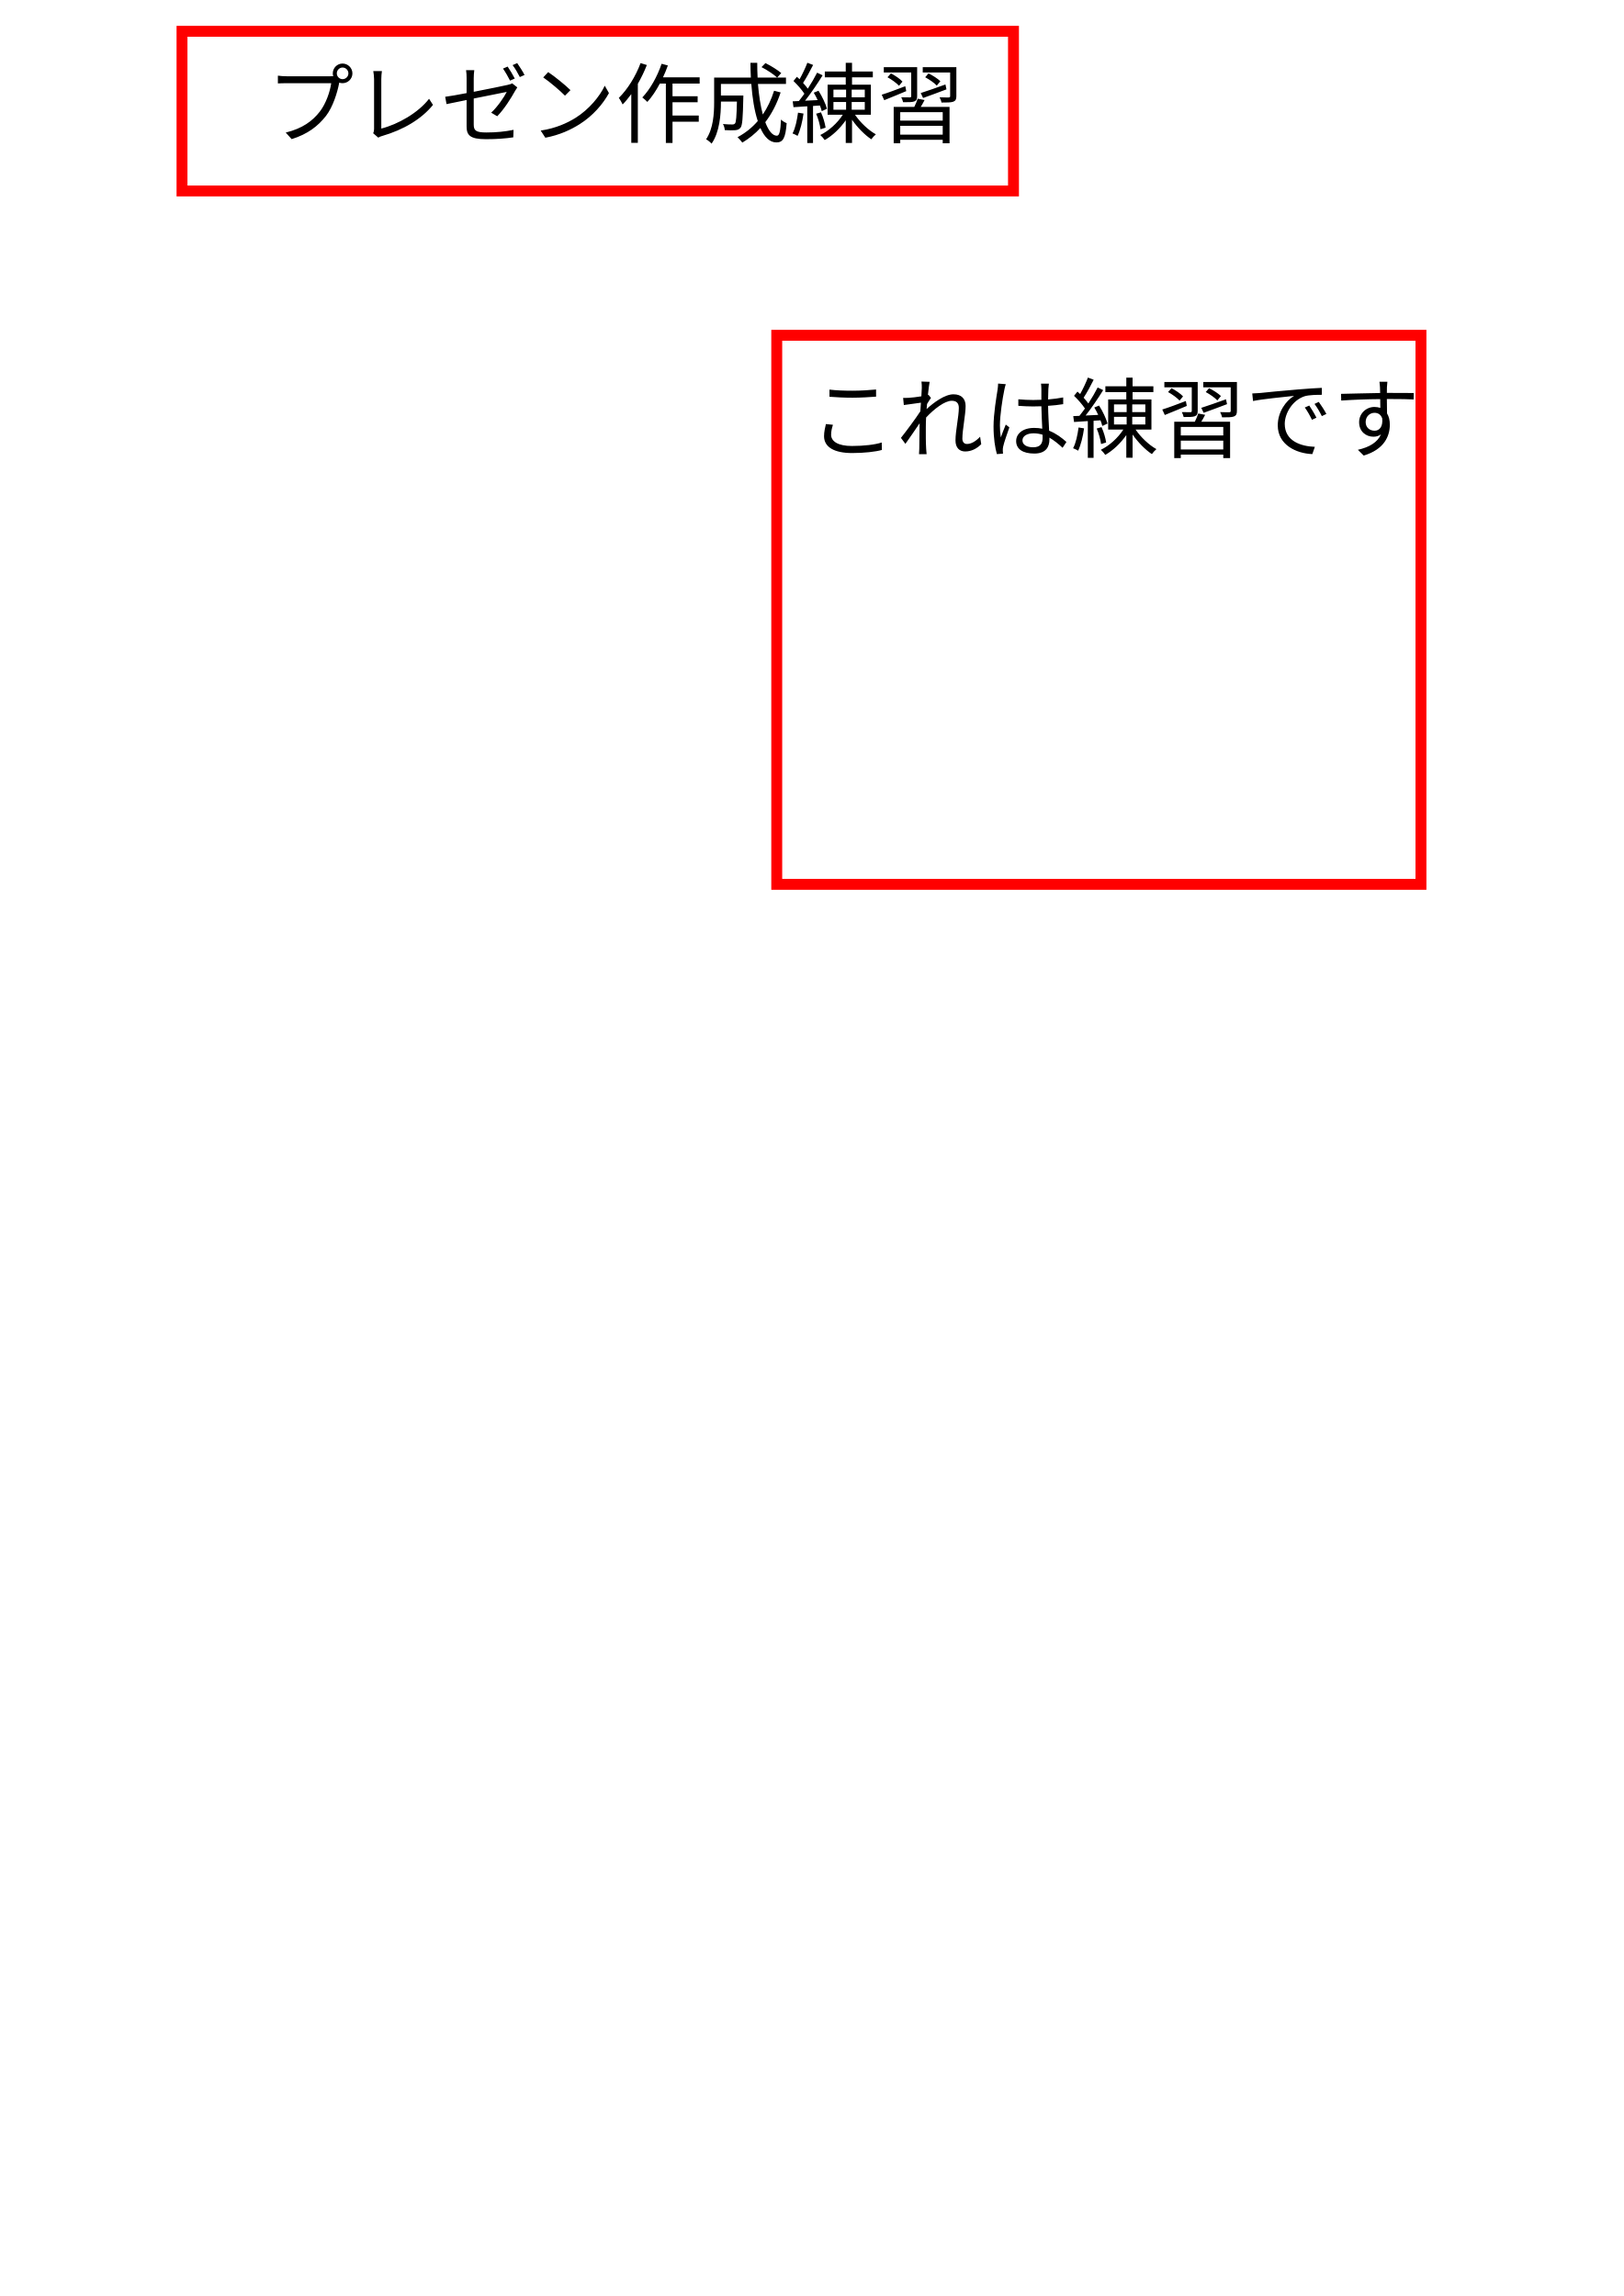
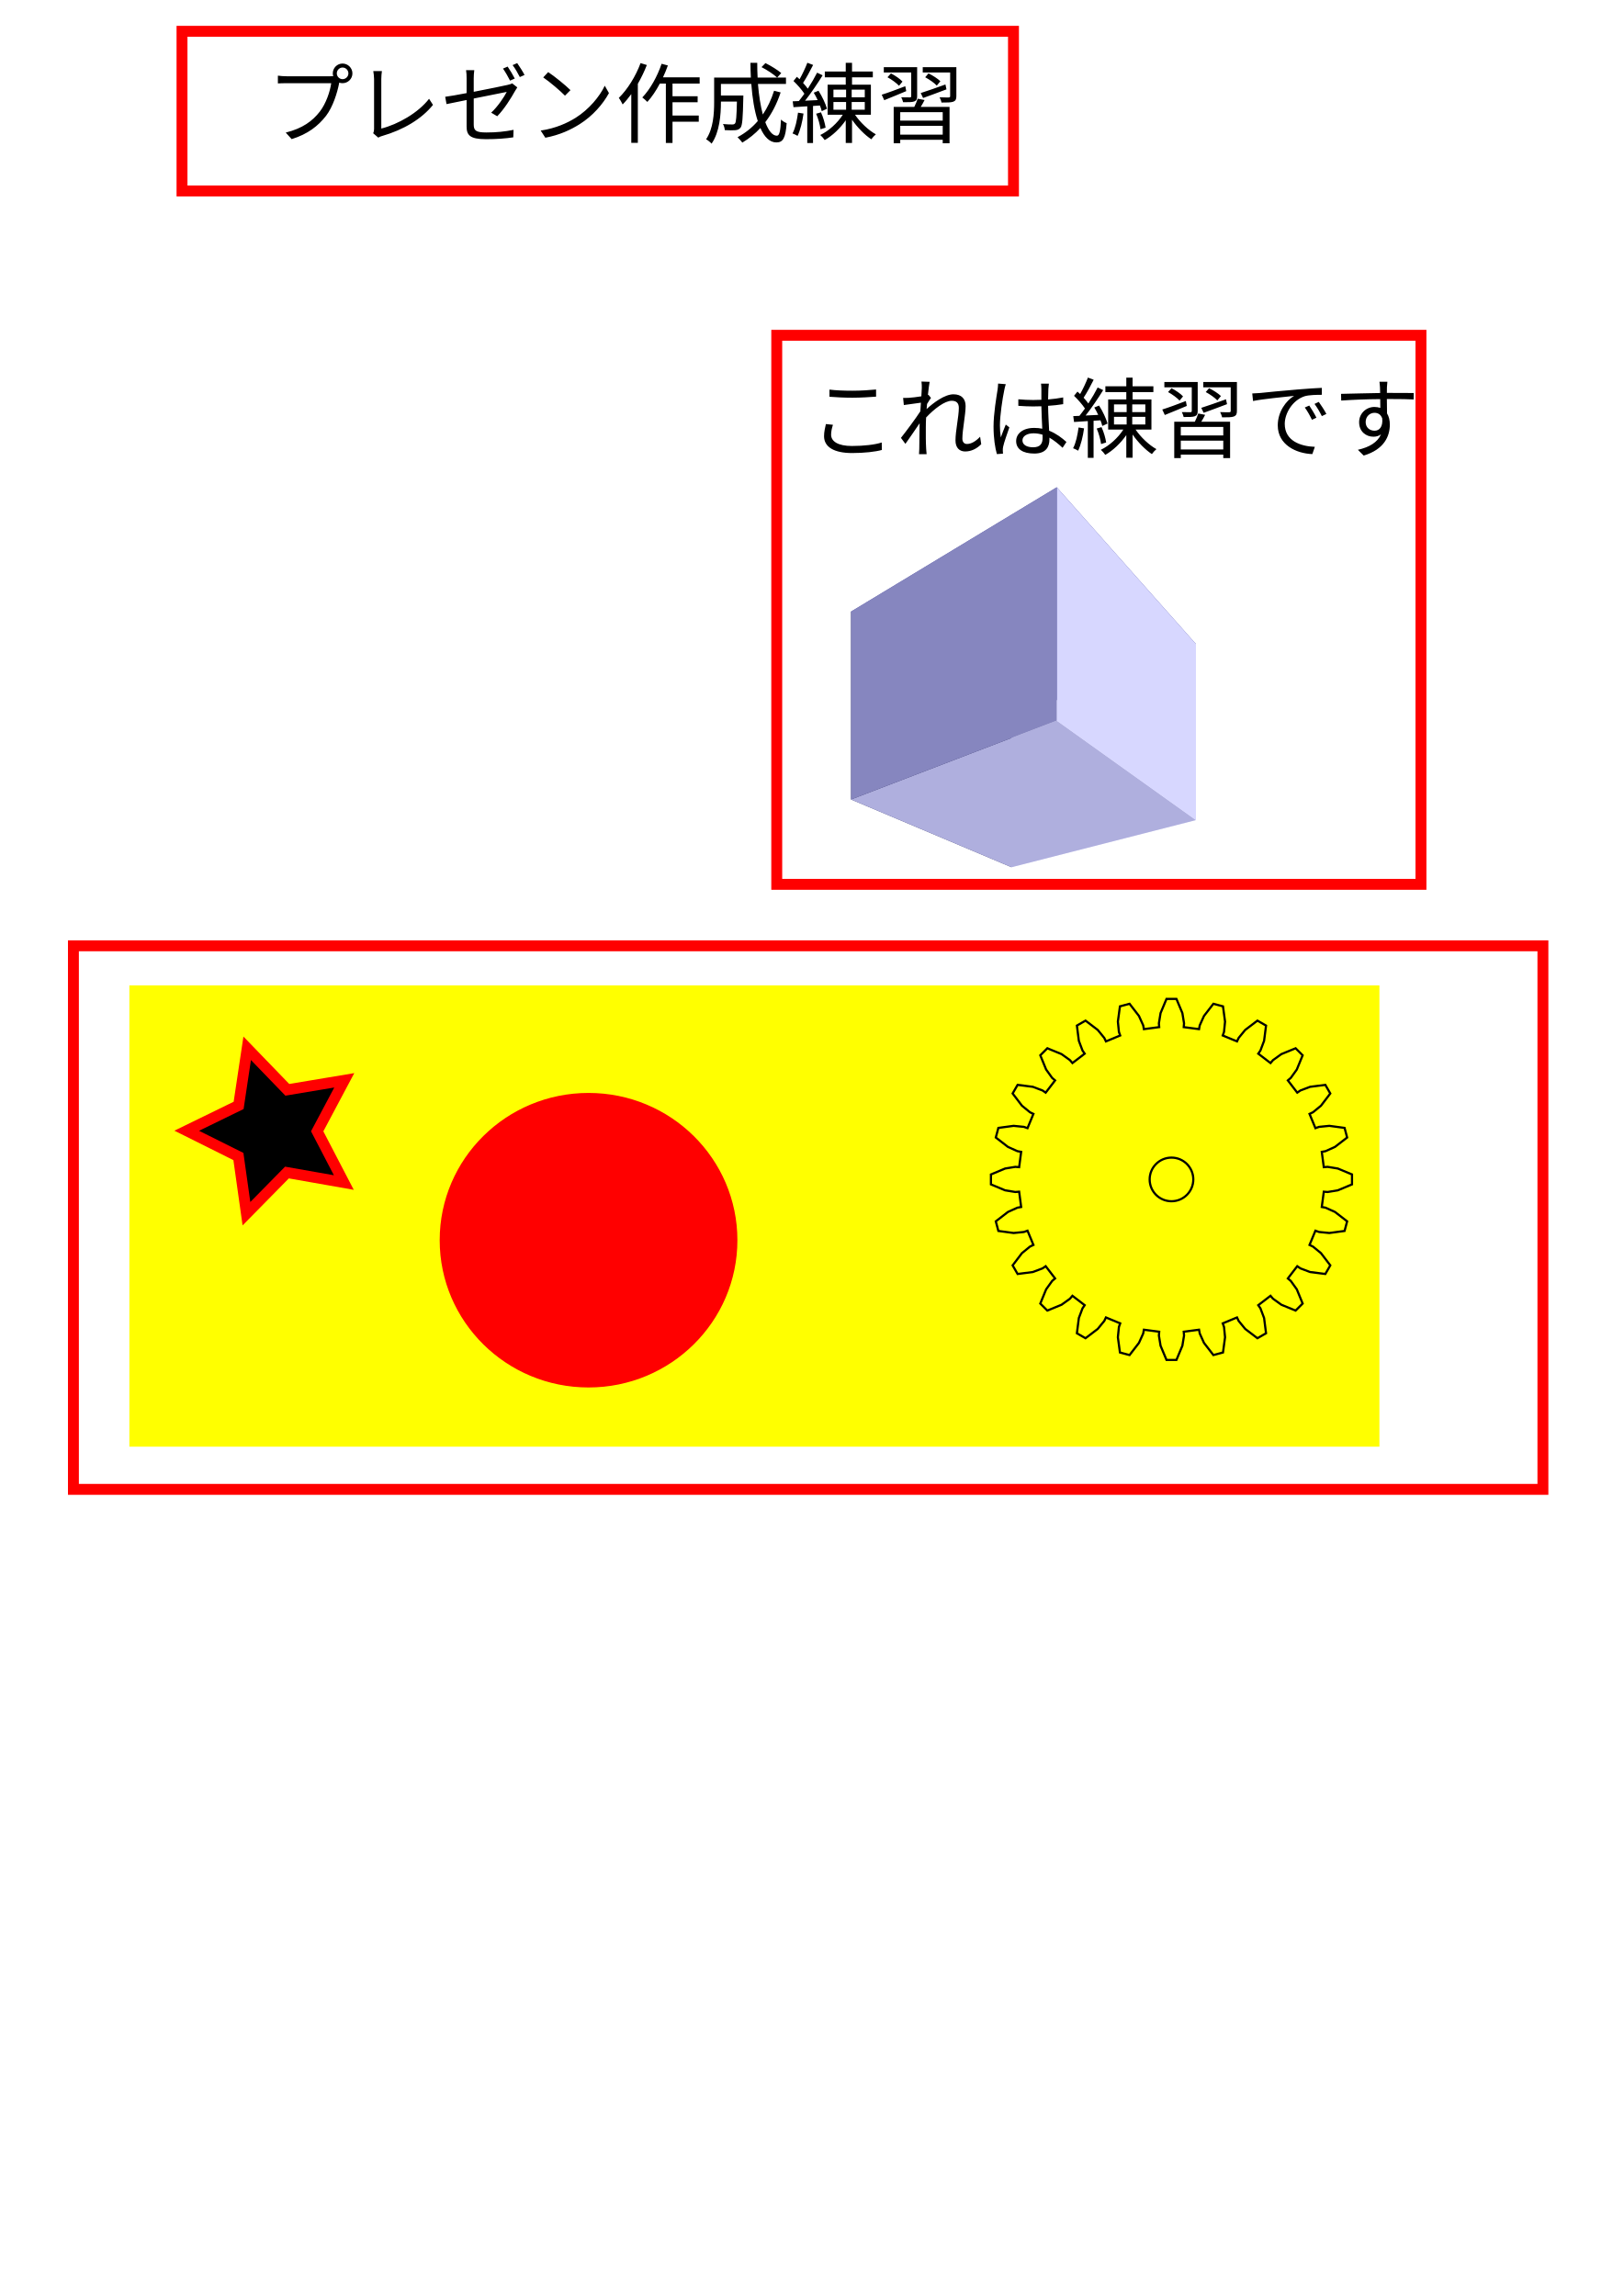
- <svg xmlns="http://www.w3.org/2000/svg" xmlns:ns1="http://sozi.baierouge.fr" width="210mm" height="297mm" viewBox="0 0 744.094 1052.362" id="svg2" version="1.1">
-   <defs id="defs4" />
+ <svg xmlns="http://www.w3.org/2000/svg" xmlns:ns1="http://www.openswatchbook.org/uri/2009/osb" xmlns:ns2="http://sozi.baierouge.fr" width="210mm" height="297mm" viewBox="0 0 744.094 1052.362" id="svg2" version="1.1">
+   <defs id="defs4">
+     <linearGradient id="linearGradient4295" ns1:paint="solid">
+       <stop style="stop-color:#ff0000;stop-opacity:1;" offset="0" id="stop4297" />
+     </linearGradient>
+   </defs>
  <g id="layer1">
    <text xml:space="preserve" style="font-style:normal;font-weight:normal;font-size:40px;line-height:125%;font-family:sans-serif;letter-spacing:0px;word-spacing:0px;fill:#000000;fill-opacity:1;stroke:none;stroke-width:1px;stroke-linecap:butt;stroke-linejoin:miter;stroke-opacity:1" x="122.143" y="62.362" id="text4136">
      <tspan id="tspan4138" x="122.143" y="62.362">プレゼン作成練習</tspan>
    </text>
    <rect style="fill:none;stroke:#ff0000;stroke-width:5;stroke-miterlimit:4;stroke-dasharray:none;stroke-opacity:1" id="rect4140" width="381.038" height="73.18" x="83.41" y="14.343" />
    <rect style="fill:none;stroke:#ff0000;stroke-width:5;stroke-miterlimit:4;stroke-dasharray:none;stroke-opacity:1" id="rect4140-6" width="295.224" height="251.652" x="355.96" y="153.679" />
    <text id="text4204" y="206.648" x="370.714" style="font-style:normal;font-weight:normal;font-size:40px;line-height:125%;font-family:sans-serif;letter-spacing:0px;word-spacing:0px;fill:#000000;fill-opacity:1;stroke:none;stroke-width:1px;stroke-linecap:butt;stroke-linejoin:miter;stroke-opacity:1" xml:space="preserve">
      <tspan y="206.648" x="370.714" id="tspan4206">これは練習です</tspan>
    </text>
+     <g id="g4204" style="fill:#ff0000;stroke:#ff0000;stroke-width:5;stroke-miterlimit:4;stroke-dasharray:none;stroke-opacity:1">
+       <path id="path4216" style="fill:#e9e9ff;fill-rule:evenodd;stroke:none;stroke-width:1px;stroke-linecap:butt;stroke-linejoin:round;stroke-opacity:1" d="m 463.527,329.247 84.548,-34.06 0,80.695 -84.548,21.611 z" points="548.074,295.187 548.074,375.882 463.527,397.494 463.527,329.247 " />
+       <path id="path4206" style="fill:#353564;fill-rule:evenodd;stroke:none;stroke-width:1px;stroke-linecap:butt;stroke-linejoin:round;stroke-opacity:1" d="m 390,280.312 0,86.132 73.527,31.05 0,-68.247 z" points="390,366.444 463.527,397.494 463.527,329.247 390,280.312 " />
+       <path id="path4208" style="fill:#4d4d9f;fill-rule:evenodd;stroke:none;stroke-width:1px;stroke-linecap:butt;stroke-linejoin:round;stroke-opacity:1" d="m 390,280.312 94.286,-56.974 63.789,71.849 -84.548,34.06 z" points="484.286,223.338 548.074,295.187 463.527,329.247 390,280.312 " />
+       <path id="path4214" style="fill:#afafde;fill-rule:evenodd;stroke:none;stroke-width:1px;stroke-linecap:butt;stroke-linejoin:round;stroke-opacity:1" d="m 390,366.444 94.286,-36.151 63.789,45.589 -84.548,21.611 z" points="484.286,330.293 548.074,375.882 463.527,397.494 390,366.444 " />
+       <path id="path4212" style="fill:#d7d7ff;fill-rule:evenodd;stroke:none;stroke-width:1px;stroke-linecap:butt;stroke-linejoin:round;stroke-opacity:1" d="m 484.286,223.338 0,106.955 63.789,45.589 0,-80.695 z" points="484.286,330.293 548.074,375.882 548.074,295.187 484.286,223.338 " />
+       <path id="path4210" style="fill:#8686bf;fill-rule:evenodd;stroke:none;stroke-width:1px;stroke-linecap:butt;stroke-linejoin:round;stroke-opacity:1" d="m 390,280.312 94.286,-56.974 0,106.955 L 390,366.444 Z" points="484.286,223.338 484.286,330.293 390,366.444 390,280.312 " />
+     </g>
+     <rect style="fill:none;stroke:#ff0000;stroke-width:5;stroke-miterlimit:4;stroke-dasharray:none;stroke-opacity:1" id="rect4140-6-0" width="673.424" height="249.138" x="33.645" y="433.507" />
+     <rect style="fill:#ffff00;fill-opacity:1;stroke:none;stroke-width:5;stroke-miterlimit:4;stroke-dasharray:none;stroke-opacity:1" id="rect4293" width="572.857" height="211.429" x="59.286" y="451.648" />
+     <ellipse style="fill:#ff0000;stroke:#ff0000;stroke-width:5;stroke-miterlimit:4;stroke-dasharray:none;stroke-opacity:1" id="path4188" cx="269.711" cy="568.441" rx="65.714" ry="65" />
+     <path style="fill:#000000;stroke:#ff0000;stroke-width:5;stroke-miterlimit:4;stroke-dasharray:none;stroke-opacity:1" id="path4190" d="m 157.568,542.012 -26.068,-4.59 -18.56,18.872 -3.69,-26.211 -23.684,-11.819 23.788,-11.609 3.922,-26.177 18.392,19.036 26.108,-4.359 -12.421,23.374 z" />
+     <g id="g4260" transform="translate(536.8536,540.5839)">
+       <path id="path4262" style="fill:none;stroke:#000000;stroke-width:1" d="m 69.802,-5.621 1.753,-0.141 4.675,0.766 6.498,2.719 0,4.555 -6.498,2.719 -4.675,0.766 -1.753,-0.141 -0.924,7.016 1.73,0.317 4.318,1.95 5.573,4.308 -1.179,4.4 -6.981,0.944 -4.714,-0.47 -1.657,-0.59 -2.708,6.538 1.589,0.754 3.666,3.001 4.268,5.604 -2.277,3.945 -6.987,-0.894 -4.432,-1.674 -1.448,-0.999 -4.308,5.614 1.34,1.14 2.764,3.847 2.672,6.518 -3.221,3.221 -6.518,-2.672 -3.847,-2.764 -1.14,-1.34 -5.614,4.308 0.999,1.448 1.674,4.432 0.894,6.987 -3.945,2.277 -5.604,-4.268 -3.001,-3.666 -0.754,-1.589 -6.538,2.708 0.59,1.657 0.47,4.714 -0.944,6.981 -4.4,1.179 -4.308,-5.573 -1.95,-4.318 -0.317,-1.73 -7.016,0.924 0.141,1.753 -0.766,4.675 -2.719,6.498 -4.555,0 -2.719,-6.498 -0.766,-4.675 0.141,-1.753 -7.016,-0.924 -0.317,1.73 -1.95,4.318 -4.308,5.573 -4.4,-1.179 -0.944,-6.981 0.47,-4.714 0.59,-1.657 -6.538,-2.708 -0.754,1.589 -3.001,3.666 -5.604,4.268 -3.945,-2.277 0.894,-6.987 1.674,-4.432 0.999,-1.448 -5.614,-4.308 -1.14,1.34 -3.847,2.764 -6.518,2.672 -3.221,-3.221 2.672,-6.518 2.764,-3.847 1.34,-1.14 -4.308,-5.614 -1.448,0.999 -4.432,1.674 -6.987,0.894 -2.277,-3.945 4.268,-5.604 3.666,-3.001 1.589,-0.754 -2.708,-6.538 -1.657,0.59 -4.714,0.47 -6.981,-0.944 -1.179,-4.4 5.573,-4.308 4.318,-1.95 1.73,-0.317 -0.924,-7.016 -1.753,0.141 -4.675,-0.766 -6.498,-2.719 0,-4.555 6.498,-2.719 4.675,-0.766 1.753,0.141 0.924,-7.016 -1.73,-0.317 -4.318,-1.95 -5.573,-4.308 1.179,-4.4 6.981,-0.944 4.714,0.47 1.657,0.59 2.708,-6.538 -1.589,-0.754 -3.666,-3.001 -4.268,-5.604 2.277,-3.945 6.987,0.894 4.432,1.674 1.448,0.999 4.308,-5.614 -1.34,-1.14 -2.764,-3.847 -2.672,-6.518 3.221,-3.221 6.518,2.672 3.847,2.764 1.14,1.34 5.614,-4.308 -0.999,-1.448 -1.674,-4.432 -0.894,-6.987 3.945,-2.277 5.604,4.268 3.001,3.666 0.754,1.589 6.538,-2.708 -0.59,-1.657 -0.47,-4.714 0.944,-6.981 4.4,-1.179 4.308,5.573 1.95,4.318 0.317,1.73 7.016,-0.924 -0.141,-1.753 0.766,-4.675 2.719,-6.498 4.555,0 2.719,6.498 0.766,4.675 -0.141,1.753 7.016,0.924 0.317,-1.73 1.95,-4.318 4.308,-5.573 4.4,1.179 0.944,6.981 -0.47,4.714 -0.59,1.657 6.538,2.708 0.754,-1.589 3.001,-3.666 5.604,-4.268 3.945,2.277 -0.894,6.987 -1.674,4.432 -0.999,1.448 5.614,4.308 1.14,-1.34 3.847,-2.764 6.518,-2.672 3.221,3.221 -2.672,6.518 -2.764,3.847 -1.34,1.14 4.308,5.614 1.448,-0.999 4.432,-1.674 6.987,-0.894 2.277,3.945 -4.268,5.604 -3.666,3.001 -1.589,0.754 2.708,6.538 1.657,-0.59 4.714,-0.47 6.981,0.944 1.179,4.4 -5.573,4.308 -4.318,1.95 -1.73,0.317 z" />
+       <circle id="path4264" style="fill:none;stroke:#000000;stroke-width:1" cx="0" cy="0" r="10" />
+     </g>
  </g>
-   <style id="sozi-style" ns1:version="12.06-13110110">#sozi-toc text{fill:#eff;font-family:Verdana,sans-serif;font-size:12pt}#sozi-toc text:hover{fill:#0cf;cursor:pointer}#sozi-toc text.sozi-toc-current{fill:#fa4}#sozi-toc-background{stroke:#222;stroke-opacity:.1;stroke-width:10;fill:#222;fill-opacity:.9}.sozi-toc-arrow{fill:#eff;fill-opacity:.75;stroke:none}.sozi-toc-arrow:hover{fill:#0cf}#sozi-framenumber circle{stroke:#222;stroke-opacity:.1;stroke-width:4;fill:#222;fill-opacity:.9}#sozi-framenumber text{fill:#eff;font-family:Verdana,sans-serif;font-size:12pt}</style>
-   <ns1:frame ns1:refid="rect4140" ns1:sequence="1" id="frame1" ns1:transition-duration-ms="1000.0" ns1:hide="true" ns1:clip="true" ns1:title="タイトル" ns1:transition-zoom-percent="0.0" ns1:timeout-ms="5000.0" ns1:timeout-enable="false" ns1:transition-profile="linear" />
-   <ns1:frame ns1:transition-profile="linear" ns1:timeout-enable="false" ns1:timeout-ms="5000.0" ns1:transition-zoom-percent="0.0" ns1:title="イントロ" ns1:clip="true" ns1:hide="true" ns1:transition-duration-ms="1000.0" id="frame2" ns1:sequence="2" ns1:refid="rect4140-6" />
+   <style id="sozi-style" ns2:version="12.06-13110110">#sozi-toc text{fill:#eff;font-family:Verdana,sans-serif;font-size:12pt}#sozi-toc text:hover{fill:#0cf;cursor:pointer}#sozi-toc text.sozi-toc-current{fill:#fa4}#sozi-toc-background{stroke:#222;stroke-opacity:.1;stroke-width:10;fill:#222;fill-opacity:.9}.sozi-toc-arrow{fill:#eff;fill-opacity:.75;stroke:none}.sozi-toc-arrow:hover{fill:#0cf}#sozi-framenumber circle{stroke:#222;stroke-opacity:.1;stroke-width:4;fill:#222;fill-opacity:.9}#sozi-framenumber text{fill:#eff;font-family:Verdana,sans-serif;font-size:12pt}</style>
+   <ns2:frame ns2:refid="rect4140" ns2:sequence="1" id="frame1" ns2:transition-duration-ms="1000.0" ns2:hide="true" ns2:clip="true" ns2:title="タイトル" ns2:transition-zoom-percent="0.0" ns2:timeout-ms="5000.0" ns2:timeout-enable="false" ns2:transition-profile="linear" />
+   <ns2:frame ns2:transition-profile="linear" ns2:timeout-enable="false" ns2:timeout-ms="5000.0" ns2:transition-zoom-percent="0.0" ns2:title="イントロ" ns2:clip="true" ns2:hide="true" ns2:transition-duration-ms="1000.0" id="frame2" ns2:sequence="2" ns2:refid="rect4140-6" />
+   <ns2:frame ns2:refid="rect4140-6-0" ns2:sequence="3" id="frame3" ns2:transition-duration-ms="1000.0" ns2:hide="true" ns2:clip="true" ns2:title="図形" ns2:transition-zoom-percent="0.0" ns2:timeout-ms="5000.0" ns2:timeout-enable="false" ns2:transition-profile="linear" />
</svg>
